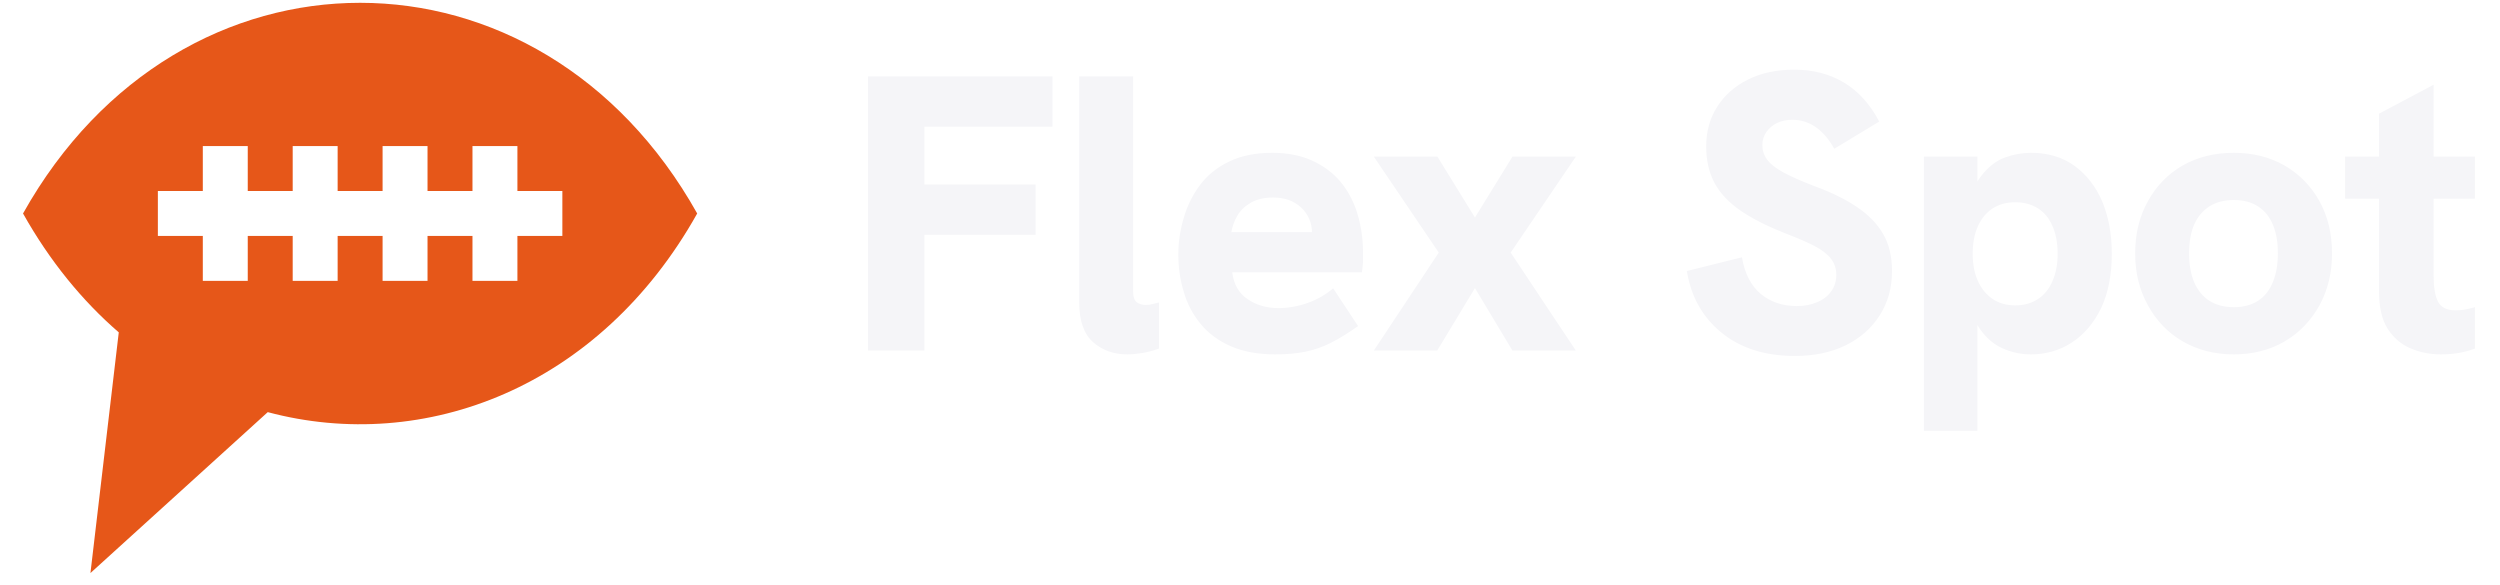
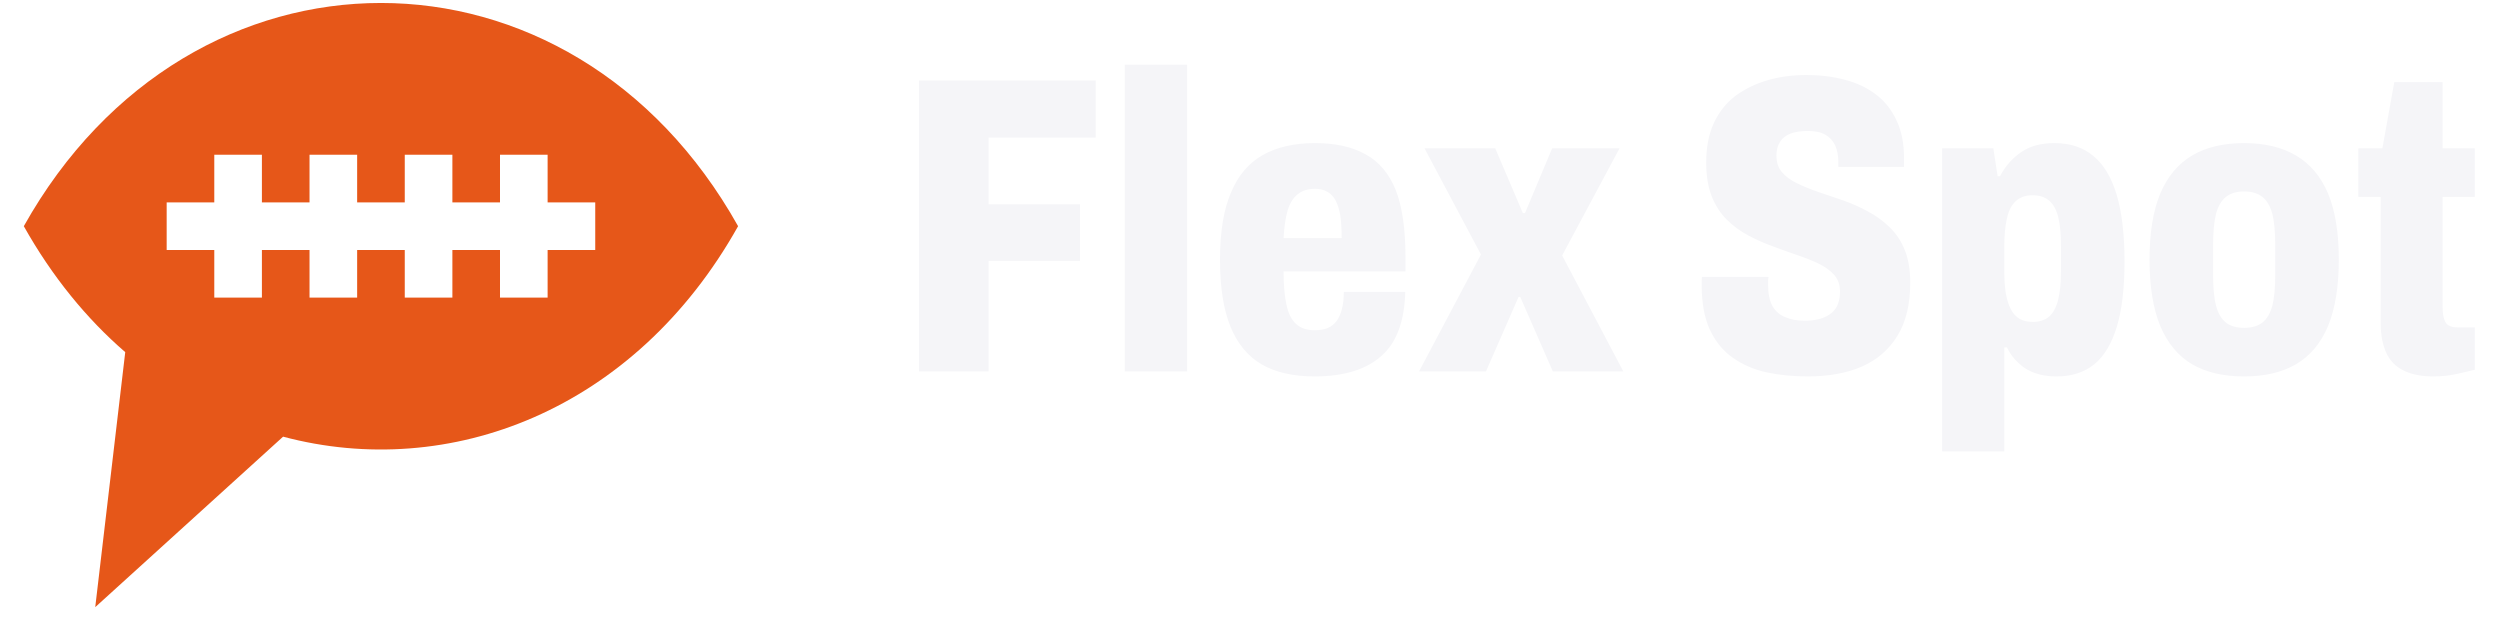
- <svg xmlns="http://www.w3.org/2000/svg" viewBox="0 2.5 111.2 26.0" width="445" height="104" role="img" aria-label="Flex Spot">
+ <svg xmlns="http://www.w3.org/2000/svg" viewBox="0 2.5 105.0 26.0" width="420" height="104" role="img" aria-label="Flex Spot">
  <path fill="#e65719" fill-rule="evenodd" d="M1 12C8 -0.5 24 -0.5 31 12C26.66 19.75 18.86 22.7 11.89 20.84L4 28L5.26 17.29C3.64 15.89 2.19 14.12 1 12ZM7 11H9V9H11V11H13V9H15V11H17V9H19V11H21V9H23V11H25V13H23V15H21V13H19V15H17V13H15V15H13V13H11V15H9V13H7Z" />
-   <path fill="#f5f5f8" d="M38.6 18.1V5.9H46.81V8.14H41.11V10.71H46.06V12.95H41.11V18.1ZM50.14 18.27Q49.23 18.27 48.61 17.72Q48 17.17 48 15.96V5.9H50.4V15.49Q50.4 15.81 50.55 15.94Q50.71 16.07 50.96 16.07Q51.12 16.07 51.26 16.03Q51.4 16 51.55 15.96V18.01Q51.17 18.15 50.8 18.21Q50.43 18.27 50.14 18.27ZM56.73 18.27Q55.58 18.27 54.75 17.91Q53.91 17.54 53.4 16.91Q52.88 16.28 52.65 15.48Q52.41 14.69 52.41 13.83Q52.41 13.01 52.65 12.2Q52.88 11.4 53.37 10.74Q53.86 10.08 54.67 9.69Q55.47 9.3 56.59 9.3Q57.59 9.3 58.35 9.64Q59.11 9.98 59.62 10.58Q60.13 11.19 60.38 12.01Q60.63 12.83 60.63 13.78Q60.63 13.93 60.63 14.14Q60.62 14.35 60.58 14.62H54.81Q54.91 15.42 55.49 15.81Q56.07 16.21 56.87 16.21Q57.52 16.21 58.17 15.98Q58.81 15.75 59.3 15.33L60.41 17.01Q59.76 17.47 59.21 17.75Q58.66 18.03 58.07 18.15Q57.48 18.27 56.73 18.27ZM58.27 13.41Q58.31 13.27 58.33 13.13Q58.36 12.99 58.36 12.87Q58.36 12.52 58.23 12.23Q58.1 11.94 57.87 11.73Q57.64 11.52 57.33 11.4Q57.01 11.29 56.63 11.29Q56.02 11.29 55.62 11.53Q55.23 11.76 55.03 12.11Q54.83 12.46 54.77 12.83H59.08ZM61.11 18.1 64 13.74 61.11 9.47H63.94L65.61 12.18L67.28 9.47H70.1L67.2 13.74L70.1 18.1H67.28L65.61 15.32L63.93 18.1ZM79.85 18.34Q77.86 18.34 76.59 17.31Q75.32 16.28 75.04 14.56L77.49 13.95Q77.68 15.04 78.33 15.58Q78.98 16.12 79.94 16.12Q80.43 16.12 80.83 15.95Q81.23 15.79 81.46 15.47Q81.69 15.16 81.69 14.72Q81.69 14.32 81.45 14.01Q81.22 13.71 80.71 13.44Q80.2 13.18 79.41 12.88Q78.22 12.41 77.44 11.88Q76.65 11.34 76.27 10.64Q75.9 9.94 75.9 9.02Q75.9 8.02 76.39 7.25Q76.88 6.48 77.76 6.04Q78.64 5.6 79.82 5.6Q81.08 5.6 82.04 6.18Q83 6.76 83.6 7.91L81.6 9.12Q81.25 8.49 80.78 8.16Q80.31 7.83 79.73 7.83Q79.36 7.83 79.06 7.97Q78.77 8.11 78.58 8.37Q78.4 8.63 78.4 8.96Q78.4 9.31 78.61 9.6Q78.82 9.89 79.33 10.17Q79.85 10.45 80.71 10.78Q81.86 11.2 82.62 11.72Q83.39 12.24 83.78 12.92Q84.17 13.6 84.17 14.56Q84.17 15.67 83.63 16.52Q83.09 17.38 82.12 17.86Q81.15 18.34 79.85 18.34ZM85.59 21.67V9.47H87.97V11.69L87.45 12.04Q87.67 10.92 88.14 10.33Q88.6 9.73 89.19 9.51Q89.77 9.3 90.35 9.3Q91.49 9.3 92.29 9.88Q93.1 10.47 93.53 11.48Q93.95 12.5 93.95 13.79Q93.95 15.21 93.47 16.22Q92.98 17.22 92.16 17.75Q91.35 18.27 90.35 18.27Q89.7 18.27 89.11 18.01Q88.51 17.75 88.09 17.15Q87.67 16.56 87.52 15.61L87.97 15.84V21.67ZM89.65 16.09Q90.23 16.09 90.66 15.81Q91.09 15.53 91.31 15.01Q91.54 14.49 91.54 13.79Q91.54 13.08 91.31 12.56Q91.09 12.04 90.66 11.77Q90.23 11.5 89.65 11.5Q89.07 11.5 88.64 11.78Q88.22 12.06 87.99 12.57Q87.76 13.08 87.76 13.79Q87.76 14.49 87.99 15Q88.22 15.51 88.64 15.8Q89.07 16.09 89.65 16.09ZM99.38 18.27Q98.12 18.27 97.12 17.7Q96.12 17.12 95.56 16.09Q94.99 15.07 94.99 13.78Q94.99 12.46 95.56 11.45Q96.12 10.43 97.11 9.86Q98.1 9.3 99.38 9.3Q100.64 9.3 101.63 9.86Q102.62 10.43 103.19 11.45Q103.75 12.46 103.75 13.78Q103.75 15.07 103.19 16.09Q102.62 17.12 101.63 17.7Q100.64 18.27 99.38 18.27ZM99.38 16.17Q100.01 16.17 100.45 15.89Q100.89 15.61 101.11 15.07Q101.34 14.53 101.34 13.78Q101.34 13.01 101.11 12.48Q100.89 11.96 100.45 11.68Q100.01 11.4 99.38 11.4Q98.75 11.4 98.3 11.68Q97.86 11.96 97.62 12.48Q97.39 13.01 97.39 13.78Q97.39 14.53 97.62 15.07Q97.86 15.61 98.3 15.89Q98.75 16.17 99.38 16.17ZM108.59 18.27Q107.87 18.27 107.24 18Q106.61 17.73 106.22 17.12Q105.84 16.51 105.84 15.46V7.56L108.27 6.27V14.77Q108.27 15.54 108.47 15.93Q108.67 16.31 109.25 16.31Q109.43 16.31 109.64 16.28Q109.86 16.24 110.11 16.17V18.01Q109.74 18.15 109.36 18.21Q108.99 18.27 108.59 18.27ZM104.33 11.34V9.47H110.11V11.34Z" />
+   <path fill="#f5f5f8" d="M38.6 18.1V5.88H46.02V8.28H41.52V11.08H45.36V13.46H41.52V18.1ZM47.24 18.1V5.22H49.86V18.1ZM55.21 18.31Q53.88 18.31 53 17.81Q52.12 17.3 51.68 16.22Q51.24 15.15 51.24 13.4Q51.24 11.66 51.7 10.59Q52.15 9.51 53.04 9.01Q53.93 8.51 55.23 8.51Q56.51 8.51 57.35 8.98Q58.2 9.44 58.62 10.48Q59.03 11.52 59.03 13.3V13.9H53.91Q53.91 14.74 54.03 15.29Q54.14 15.84 54.44 16.11Q54.73 16.37 55.21 16.37Q55.53 16.37 55.76 16.28Q55.99 16.18 56.14 15.98Q56.28 15.79 56.36 15.48Q56.44 15.17 56.44 14.76H59.02Q59 15.65 58.76 16.32Q58.52 17 58.04 17.43Q57.56 17.87 56.85 18.09Q56.14 18.31 55.21 18.31ZM53.91 12.5H56.35Q56.35 11.93 56.29 11.54Q56.22 11.15 56.09 10.91Q55.96 10.67 55.74 10.55Q55.53 10.43 55.23 10.43Q54.77 10.43 54.49 10.67Q54.21 10.9 54.08 11.34Q53.95 11.79 53.91 12.5ZM59.6 18.1 62.2 13.19 59.83 8.73H62.8L63.96 11.45H64.05L65.19 8.73H68.02L65.61 13.23L68.18 18.1H65.22L63.85 14.97H63.78L62.41 18.1ZM75.93 18.31Q75 18.31 74.2 18.14Q73.39 17.96 72.77 17.52Q72.16 17.09 71.81 16.34Q71.47 15.59 71.47 14.47Q71.47 14.4 71.47 14.3Q71.47 14.21 71.48 14.13H74.28Q74.26 14.21 74.26 14.29Q74.26 14.38 74.26 14.45Q74.26 15.02 74.44 15.35Q74.63 15.68 74.98 15.82Q75.32 15.97 75.8 15.97Q76.09 15.97 76.31 15.92Q76.53 15.88 76.72 15.78Q76.91 15.68 77.03 15.54Q77.16 15.4 77.22 15.19Q77.28 14.99 77.28 14.74Q77.28 14.33 77.04 14.05Q76.8 13.78 76.4 13.58Q76 13.39 75.5 13.22Q75 13.05 74.47 12.85Q73.94 12.66 73.43 12.39Q72.92 12.12 72.52 11.72Q72.12 11.32 71.89 10.74Q71.66 10.15 71.66 9.33Q71.66 8.35 71.99 7.65Q72.32 6.95 72.91 6.51Q73.51 6.08 74.27 5.86Q75.02 5.65 75.88 5.65Q76.73 5.65 77.48 5.85Q78.22 6.04 78.78 6.46Q79.34 6.88 79.65 7.55Q79.97 8.21 79.97 9.15V9.51H77.21V9.31Q77.21 8.91 77.08 8.61Q76.94 8.32 76.67 8.16Q76.39 8 75.93 8Q75.5 8 75.2 8.11Q74.9 8.23 74.76 8.46Q74.61 8.69 74.61 9.03Q74.61 9.46 74.84 9.73Q75.08 10.01 75.48 10.2Q75.89 10.4 76.39 10.57Q76.89 10.74 77.42 10.92Q77.96 11.11 78.45 11.38Q78.95 11.64 79.36 12.04Q79.77 12.43 80 13Q80.23 13.57 80.23 14.37Q80.23 15.73 79.69 16.61Q79.15 17.48 78.19 17.9Q77.23 18.31 75.93 18.31ZM81.57 21.46V8.73H83.72L83.9 9.9H84Q84.34 9.26 84.89 8.89Q85.44 8.51 86.28 8.51Q87.28 8.51 87.92 9.05Q88.57 9.58 88.9 10.68Q89.23 11.79 89.23 13.48Q89.23 15.15 88.91 16.21Q88.59 17.28 87.96 17.8Q87.33 18.31 86.37 18.31Q85.87 18.31 85.47 18.17Q85.07 18.03 84.78 17.75Q84.48 17.48 84.29 17.09H84.18V21.46ZM85.37 16.02Q85.8 16.02 86.06 15.8Q86.32 15.57 86.44 15.1Q86.56 14.63 86.56 13.92V12.82Q86.56 12.09 86.45 11.63Q86.33 11.16 86.07 10.93Q85.8 10.7 85.37 10.7Q84.93 10.7 84.66 10.95Q84.39 11.2 84.29 11.68Q84.18 12.16 84.18 12.85V13.87Q84.18 14.4 84.24 14.8Q84.31 15.2 84.45 15.48Q84.59 15.75 84.82 15.89Q85.05 16.02 85.37 16.02ZM94.25 18.31Q92.95 18.31 92.07 17.8Q91.19 17.28 90.73 16.19Q90.28 15.09 90.28 13.4Q90.28 11.72 90.73 10.63Q91.19 9.55 92.07 9.03Q92.95 8.51 94.25 8.51Q95.55 8.51 96.43 9.03Q97.32 9.55 97.78 10.63Q98.23 11.72 98.23 13.4Q98.23 15.09 97.78 16.19Q97.32 17.28 96.43 17.8Q95.55 18.31 94.25 18.31ZM94.25 16.27Q94.73 16.27 95.02 16.05Q95.31 15.82 95.44 15.33Q95.56 14.85 95.56 14.05V12.8Q95.56 11.98 95.44 11.49Q95.31 11 95.02 10.77Q94.73 10.54 94.25 10.54Q93.78 10.54 93.49 10.77Q93.2 11 93.07 11.49Q92.95 11.98 92.95 12.8V14.05Q92.95 14.85 93.07 15.33Q93.2 15.82 93.49 16.05Q93.78 16.27 94.25 16.27ZM102.2 18.31Q101.45 18.31 100.95 18.06Q100.45 17.82 100.22 17.31Q99.99 16.8 99.99 16.09V10.77H99.05V8.73H100.06L100.56 5.95H102.59V8.73H103.94V10.77H102.59V15.41Q102.59 15.84 102.72 16.05Q102.85 16.25 103.21 16.25H103.94V18.03Q103.65 18.1 103.35 18.17Q103.05 18.24 102.76 18.28Q102.46 18.31 102.2 18.31Z" />
</svg>
